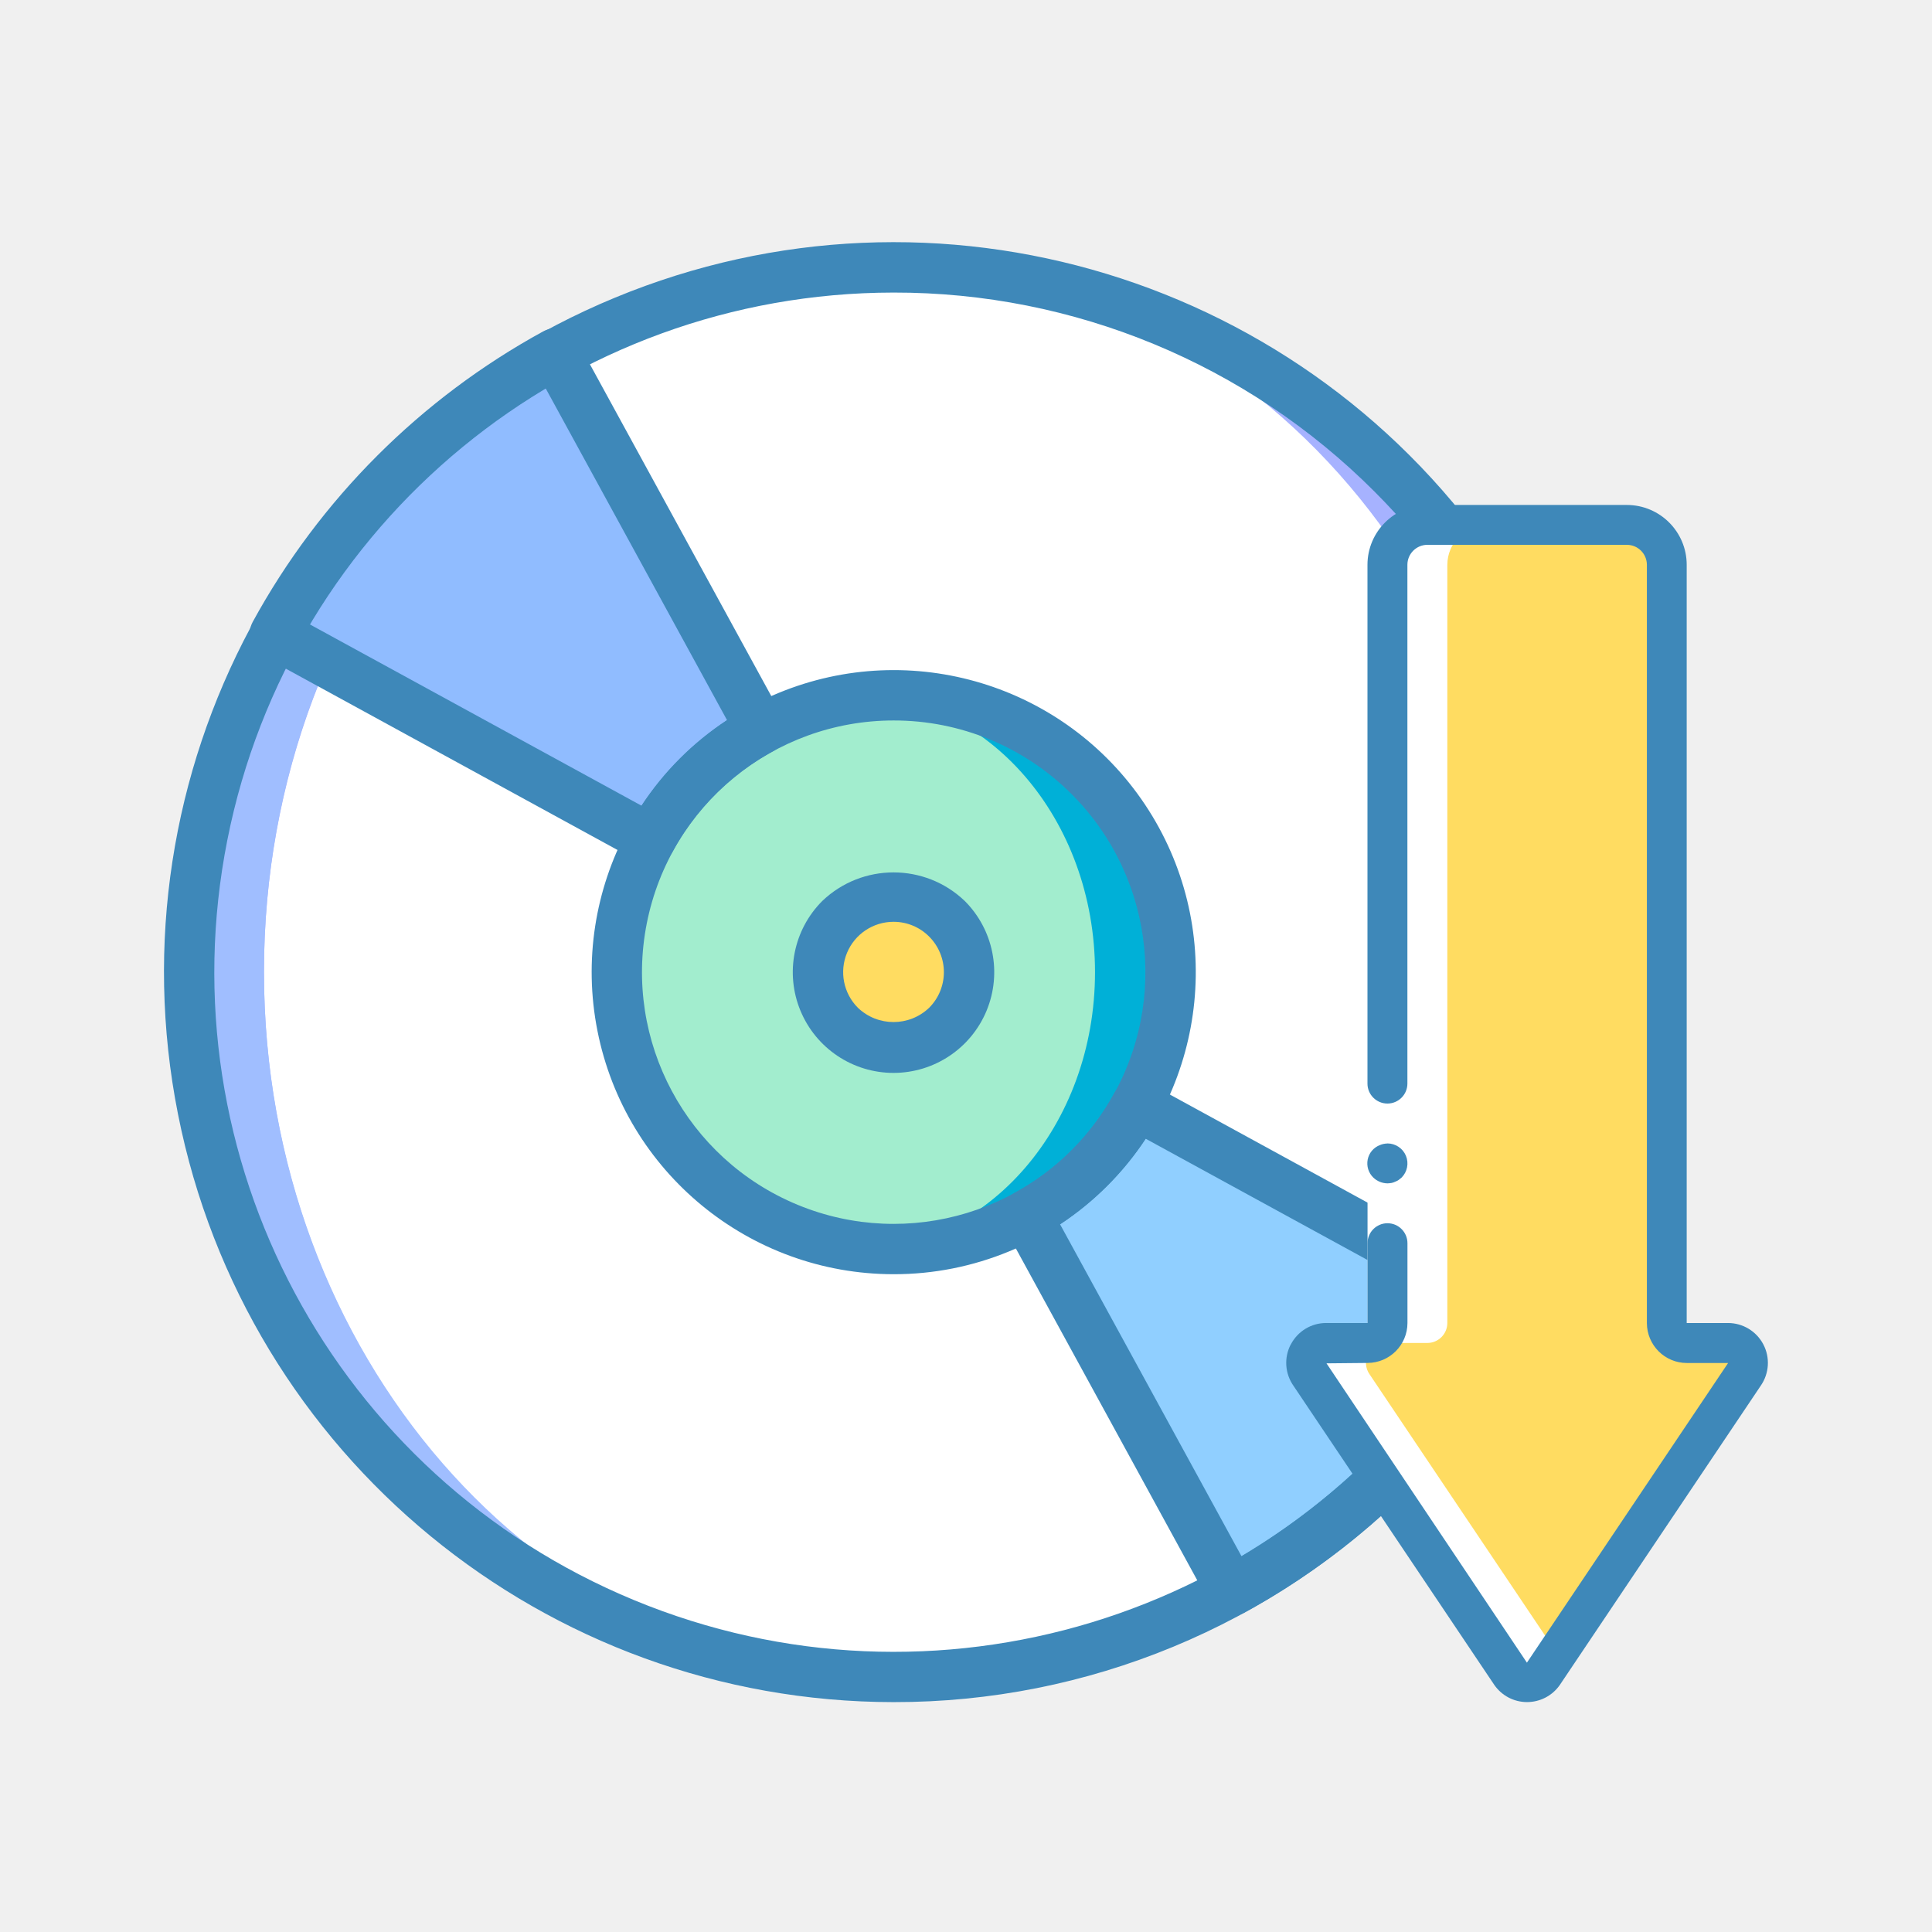
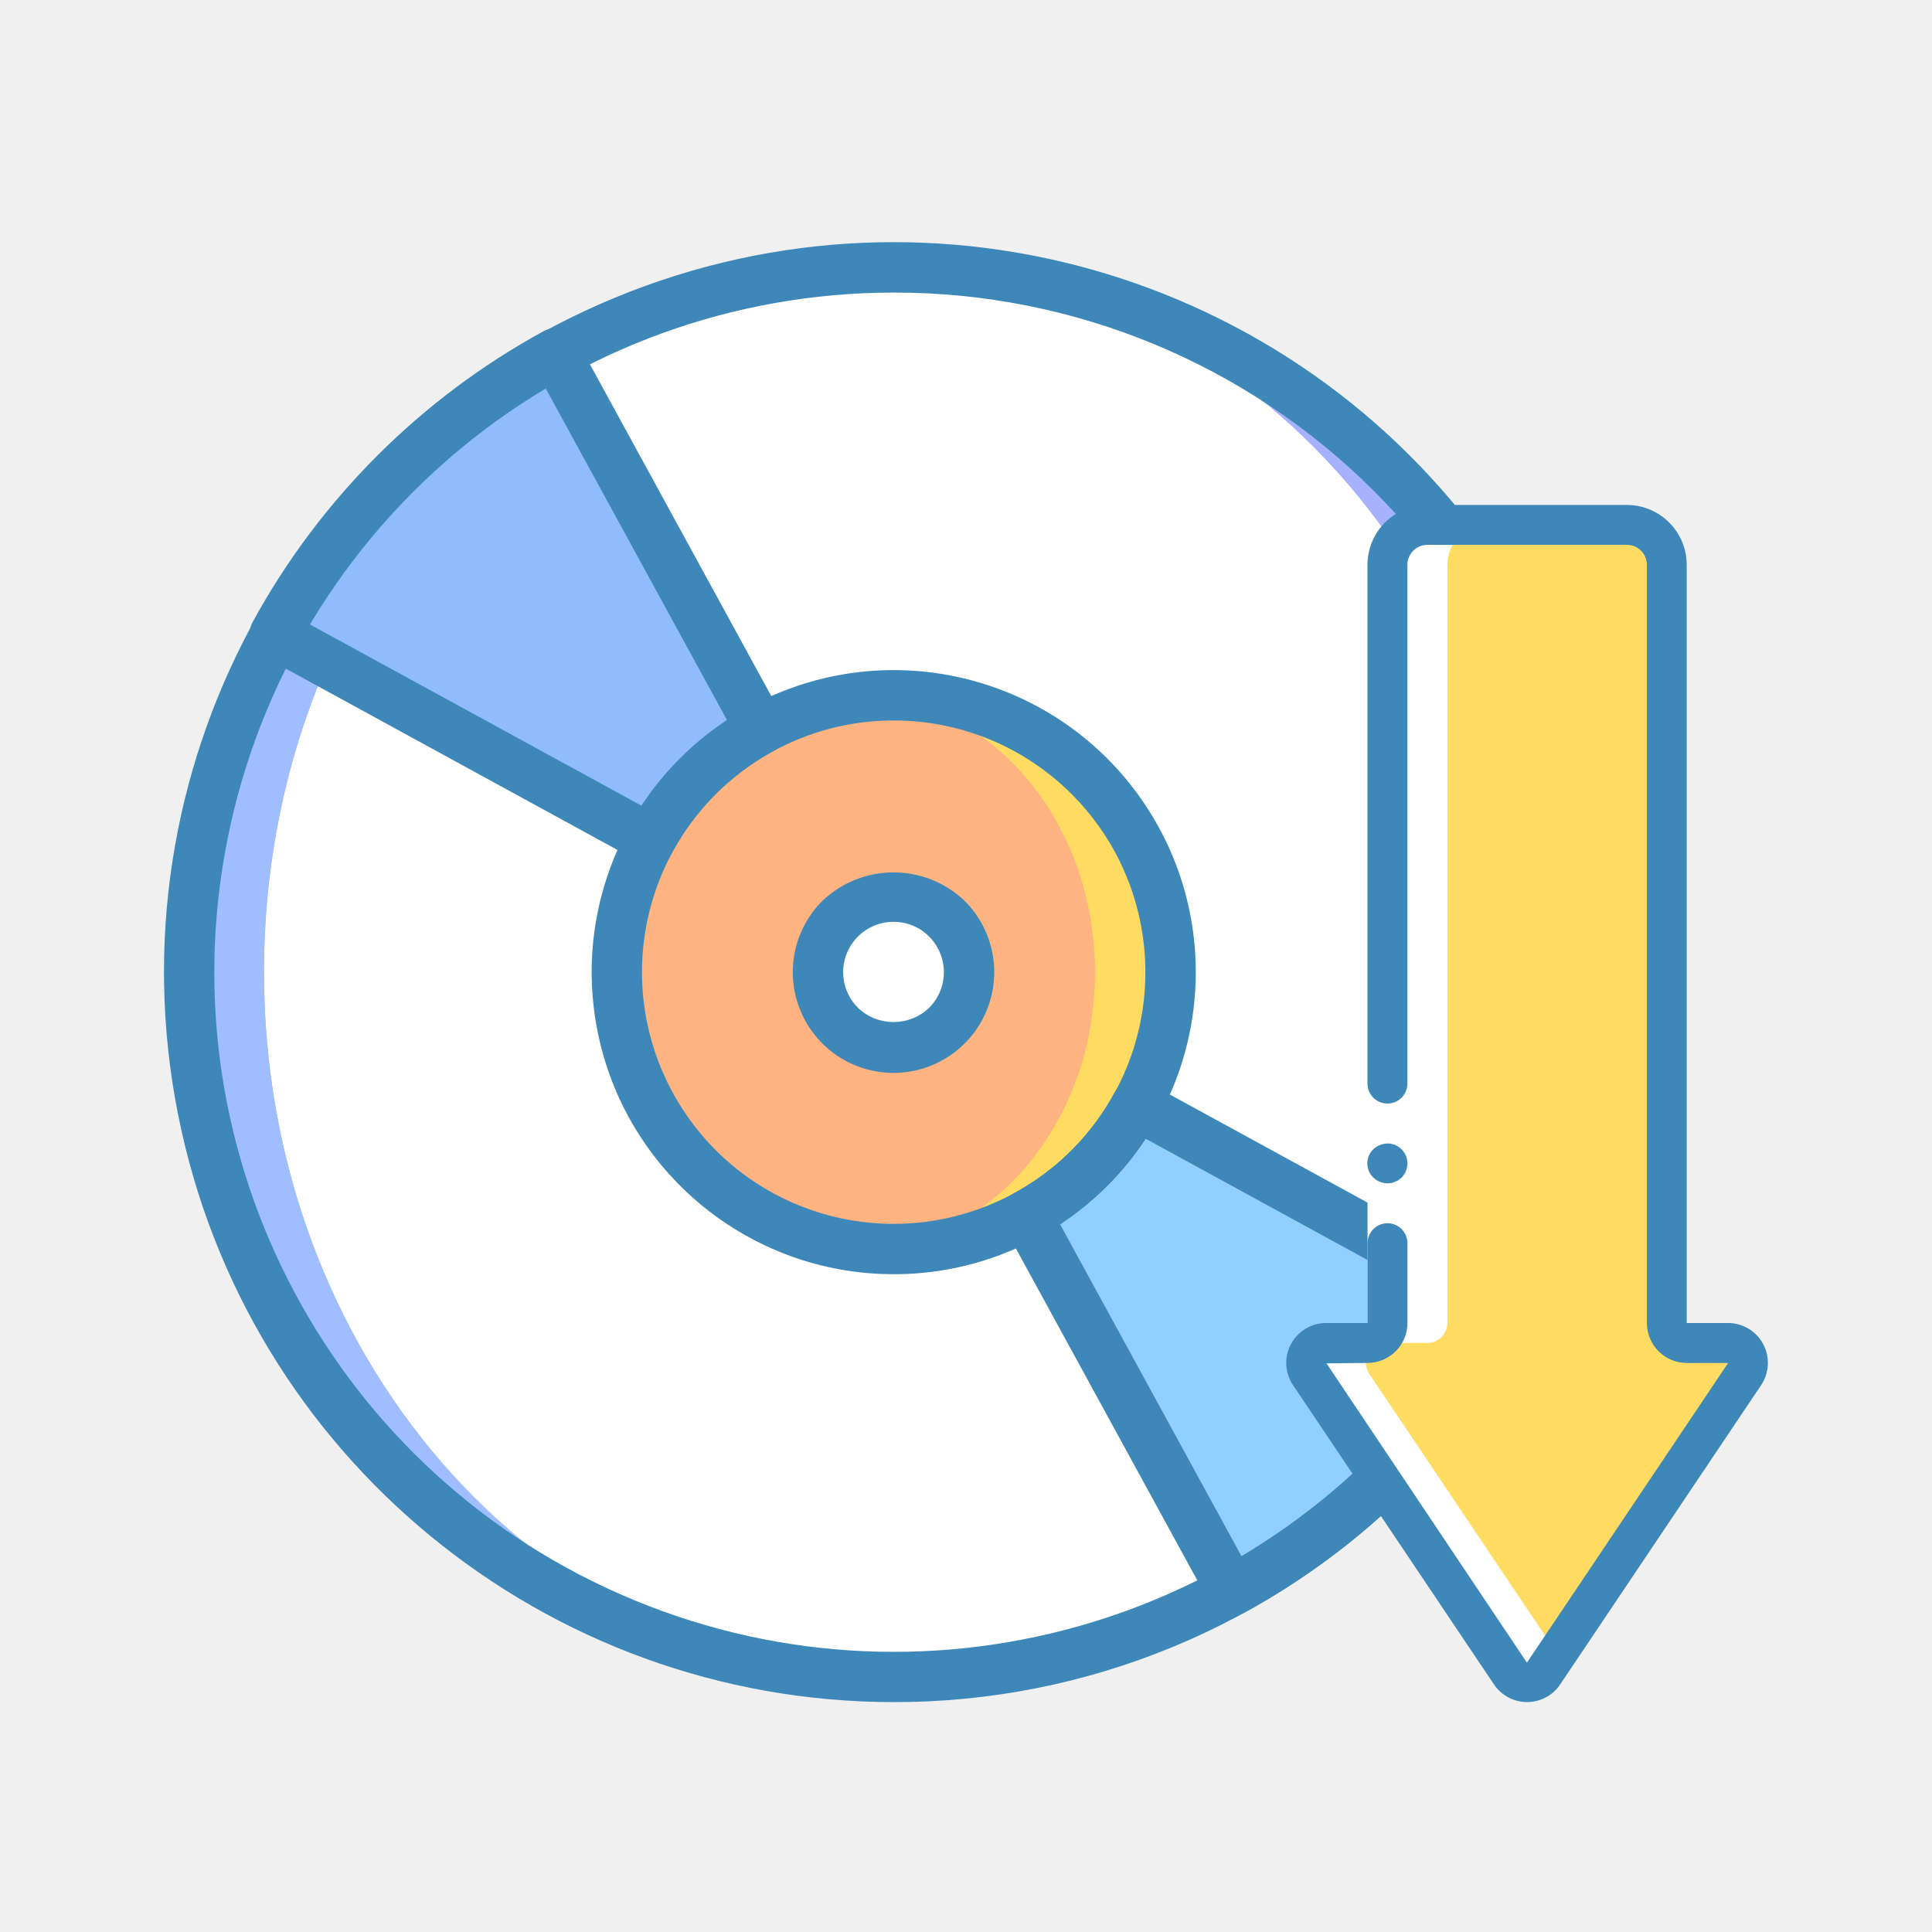
<svg xmlns="http://www.w3.org/2000/svg" width="128" height="128" viewBox="0 0 33.867 33.867" version="1.1" id="svg8">
  <defs id="defs2" />
  <g id="layer1" transform="translate(0,-263.1333)">
    <g id="g4631" transform="matrix(0.2645833,0,0,0.2645833,123.9807,233.3765)" />
    <g id="g4633" transform="matrix(0.2645833,0,0,0.2645833,123.9807,233.3765)" />
    <g id="g4635" transform="matrix(0.2645833,0,0,0.2645833,123.9807,233.3765)" />
    <g id="g4637" transform="matrix(0.2645833,0,0,0.2645833,123.9807,233.3765)" />
    <g id="g4639" transform="matrix(0.2645833,0,0,0.2645833,123.9807,233.3765)" />
    <g id="g4641" transform="matrix(0.2645833,0,0,0.2645833,123.9807,233.3765)" />
    <g id="g4643" transform="matrix(0.2645833,0,0,0.2645833,123.9807,233.3765)" />
    <g id="g4645" transform="matrix(0.2645833,0,0,0.2645833,123.9807,233.3765)" />
    <g id="g4647" transform="matrix(0.2645833,0,0,0.2645833,123.9807,233.3765)" />
    <g id="g4649" transform="matrix(0.2645833,0,0,0.2645833,123.9807,233.3765)" />
    <g id="g4651" transform="matrix(0.2645833,0,0,0.2645833,123.9807,233.3765)" />
    <g id="g4653" transform="matrix(0.2645833,0,0,0.2645833,123.9807,233.3765)" />
    <g id="g4655" transform="matrix(0.2645833,0,0,0.2645833,123.9807,233.3765)" />
    <g id="g4657" transform="matrix(0.2645833,0,0,0.2645833,123.9807,233.3765)" />
    <g id="g4659" transform="matrix(0.2645833,0,0,0.2645833,123.9807,233.3765)" />
    <g id="g5940" transform="matrix(0.2645833,0,0,0.2645833,52.3312,255.6772)" />
    <g id="g5942" transform="matrix(0.2645833,0,0,0.2645833,52.3312,255.6772)" />
    <g id="g5944" transform="matrix(0.2645833,0,0,0.2645833,52.3312,255.6772)" />
    <g id="g5946" transform="matrix(0.2645833,0,0,0.2645833,52.3312,255.6772)" />
    <g id="g5948" transform="matrix(0.2645833,0,0,0.2645833,52.3312,255.6772)" />
    <g id="g5950" transform="matrix(0.2645833,0,0,0.2645833,52.3312,255.6772)" />
    <g id="g5952" transform="matrix(0.2645833,0,0,0.2645833,52.3312,255.6772)" />
    <g id="g5954" transform="matrix(0.2645833,0,0,0.2645833,52.3312,255.6772)" />
    <g id="g5956" transform="matrix(0.2645833,0,0,0.2645833,52.3312,255.6772)" />
    <g id="g5958" transform="matrix(0.2645833,0,0,0.2645833,52.3312,255.6772)" />
    <g id="g5960" transform="matrix(0.2645833,0,0,0.2645833,52.3312,255.6772)" />
    <g id="g5962" transform="matrix(0.2645833,0,0,0.2645833,52.3312,255.6772)" />
    <g id="g5964" transform="matrix(0.2645833,0,0,0.2645833,52.3312,255.6772)" />
    <g id="g5966" transform="matrix(0.2645833,0,0,0.2645833,52.3312,255.6772)" />
    <g id="g5968" transform="matrix(0.2645833,0,0,0.2645833,52.3312,255.6772)" />
    <g id="g6342" transform="matrix(0.05223282,0,0,0.05223282,4.536288,266.078)" />
    <g id="g6344" transform="matrix(0.05223282,0,0,0.05223282,4.536288,266.078)" />
    <g id="g6346" transform="matrix(0.05223282,0,0,0.05223282,4.536288,266.078)" />
    <g id="g6348" transform="matrix(0.05223282,0,0,0.05223282,4.536288,266.078)" />
    <g id="g6350" transform="matrix(0.05223282,0,0,0.05223282,4.536288,266.078)" />
    <g id="g6352" transform="matrix(0.05223282,0,0,0.05223282,4.536288,266.078)" />
    <g id="g6354" transform="matrix(0.05223282,0,0,0.05223282,4.536288,266.078)" />
    <g id="g6356" transform="matrix(0.05223282,0,0,0.05223282,4.536288,266.078)" />
    <g id="g6358" transform="matrix(0.05223282,0,0,0.05223282,4.536288,266.078)" />
    <g id="g6360" transform="matrix(0.05223282,0,0,0.05223282,4.536288,266.078)" />
    <g id="g6362" transform="matrix(0.05223282,0,0,0.05223282,4.536288,266.078)" />
    <g id="g6364" transform="matrix(0.05223282,0,0,0.05223282,4.536288,266.078)" />
    <g id="g6366" transform="matrix(0.05223282,0,0,0.05223282,4.536288,266.078)" />
    <g id="g6368" transform="matrix(0.05223282,0,0,0.05223282,4.536288,266.078)" />
    <g id="g6370" transform="matrix(0.05223282,0,0,0.05223282,4.536288,266.078)" />
    <g id="g7291" transform="matrix(0.04735073,0,0,0.04735073,4.711943,267.7517)" />
    <g id="g7293" transform="matrix(0.04735073,0,0,0.04735073,4.711943,267.7517)" />
    <g id="g7295" transform="matrix(0.04735073,0,0,0.04735073,4.711943,267.7517)" />
    <g id="g7297" transform="matrix(0.04735073,0,0,0.04735073,4.711943,267.7517)" />
    <g id="g7299" transform="matrix(0.04735073,0,0,0.04735073,4.711943,267.7517)" />
    <g id="g7301" transform="matrix(0.04735073,0,0,0.04735073,4.711943,267.7517)" />
    <g id="g7303" transform="matrix(0.04735073,0,0,0.04735073,4.711943,267.7517)" />
    <g id="g7305" transform="matrix(0.04735073,0,0,0.04735073,4.711943,267.7517)" />
    <g id="g7307" transform="matrix(0.04735073,0,0,0.04735073,4.711943,267.7517)" />
    <g id="g7309" transform="matrix(0.04735073,0,0,0.04735073,4.711943,267.7517)" />
    <g id="g7311" transform="matrix(0.04735073,0,0,0.04735073,4.711943,267.7517)" />
    <g id="g7313" transform="matrix(0.04735073,0,0,0.04735073,4.711943,267.7517)" />
    <g id="g7315" transform="matrix(0.04735073,0,0,0.04735073,4.711943,267.7517)" />
    <g id="g7317" transform="matrix(0.04735073,0,0,0.04735073,4.711943,267.7517)" />
    <g id="g7319" transform="matrix(0.04735073,0,0,0.04735073,4.711943,267.7517)" />
    <g id="g4631-3" transform="matrix(0.2645833,0,0,0.2645833,163.6301,236.6823)" />
    <g id="g4633-4" transform="matrix(0.2645833,0,0,0.2645833,163.6301,236.6823)" />
    <g id="g4635-2" transform="matrix(0.2645833,0,0,0.2645833,163.6301,236.6823)" />
    <g id="g4637-2" transform="matrix(0.2645833,0,0,0.2645833,163.6301,236.6823)" />
    <g id="g4639-4" transform="matrix(0.2645833,0,0,0.2645833,163.6301,236.6823)" />
    <g id="g4641-5" transform="matrix(0.2645833,0,0,0.2645833,163.6301,236.6823)" />
    <g id="g4643-1" transform="matrix(0.2645833,0,0,0.2645833,163.6301,236.6823)" />
    <g id="g4645-7" transform="matrix(0.2645833,0,0,0.2645833,163.6301,236.6823)" />
    <g id="g4647-5" transform="matrix(0.2645833,0,0,0.2645833,163.6301,236.6823)" />
    <g id="g4649-7" transform="matrix(0.2645833,0,0,0.2645833,163.6301,236.6823)" />
    <g id="g4651-1" transform="matrix(0.2645833,0,0,0.2645833,163.6301,236.6823)" />
    <g id="g4653-6" transform="matrix(0.2645833,0,0,0.2645833,163.6301,236.6823)" />
    <g id="g4655-9" transform="matrix(0.2645833,0,0,0.2645833,163.6301,236.6823)" />
    <g id="g4657-8" transform="matrix(0.2645833,0,0,0.2645833,163.6301,236.6823)" />
    <g id="g4659-1" transform="matrix(0.2645833,0,0,0.2645833,163.6301,236.6823)" />
    <g id="g5940-3" transform="matrix(0.2645833,0,0,0.2645833,91.98059,258.9829)" />
    <g id="g5942-3" transform="matrix(0.2645833,0,0,0.2645833,91.98059,258.9829)" />
    <g id="g5944-3" transform="matrix(0.2645833,0,0,0.2645833,91.98059,258.9829)" />
    <g id="g5946-7" transform="matrix(0.2645833,0,0,0.2645833,91.98059,258.9829)" />
    <g id="g5948-9" transform="matrix(0.2645833,0,0,0.2645833,91.98059,258.9829)" />
    <g id="g5950-8" transform="matrix(0.2645833,0,0,0.2645833,91.98059,258.9829)" />
    <g id="g5952-6" transform="matrix(0.2645833,0,0,0.2645833,91.98059,258.9829)" />
    <g id="g5954-7" transform="matrix(0.2645833,0,0,0.2645833,91.98059,258.9829)" />
    <g id="g5956-0" transform="matrix(0.2645833,0,0,0.2645833,91.98059,258.9829)" />
    <g id="g5958-4" transform="matrix(0.2645833,0,0,0.2645833,91.98059,258.9829)" />
    <g id="g5960-8" transform="matrix(0.2645833,0,0,0.2645833,91.98059,258.9829)" />
    <g id="g5962-4" transform="matrix(0.2645833,0,0,0.2645833,91.98059,258.9829)" />
    <g id="g5964-8" transform="matrix(0.2645833,0,0,0.2645833,91.98059,258.9829)" />
    <g id="g5966-1" transform="matrix(0.2645833,0,0,0.2645833,91.98059,258.9829)" />
    <g id="g5968-6" transform="matrix(0.2645833,0,0,0.2645833,91.98059,258.9829)" />
    <g id="g9107" transform="matrix(0.05143118,0,0,0.05143118,3.870571,266.0072)" />
    <g id="g9109" transform="matrix(0.05143118,0,0,0.05143118,3.870571,266.0072)" />
    <g id="g9111" transform="matrix(0.05143118,0,0,0.05143118,3.870571,266.0072)" />
    <g id="g9113" transform="matrix(0.05143118,0,0,0.05143118,3.870571,266.0072)" />
    <g id="g9115" transform="matrix(0.05143118,0,0,0.05143118,3.870571,266.0072)" />
    <g id="g9117" transform="matrix(0.05143118,0,0,0.05143118,3.870571,266.0072)" />
    <g id="g9119" transform="matrix(0.05143118,0,0,0.05143118,3.870571,266.0072)" />
    <g id="g9121" transform="matrix(0.05143118,0,0,0.05143118,3.870571,266.0072)" />
    <g id="g9123" transform="matrix(0.05143118,0,0,0.05143118,3.870571,266.0072)" />
    <g id="g9125" transform="matrix(0.05143118,0,0,0.05143118,3.870571,266.0072)" />
    <g id="g9127" transform="matrix(0.05143118,0,0,0.05143118,3.870571,266.0072)" />
    <g id="g9129" transform="matrix(0.05143118,0,0,0.05143118,3.870571,266.0072)" />
    <g id="g9131" transform="matrix(0.05143118,0,0,0.05143118,3.870571,266.0072)" />
    <g id="g9133" transform="matrix(0.05143118,0,0,0.05143118,3.870571,266.0072)" />
    <g id="g9135" transform="matrix(0.05143118,0,0,0.05143118,3.870571,266.0072)" />
    <g id="g11022" transform="matrix(0.04654322,0,0,0.04654322,4.778384,268.1291)" />
    <g id="g11024" transform="matrix(0.04654322,0,0,0.04654322,4.778384,268.1291)" />
    <g id="g11026" transform="matrix(0.04654322,0,0,0.04654322,4.778384,268.1291)" />
    <g id="g11028" transform="matrix(0.04654322,0,0,0.04654322,4.778384,268.1291)" />
    <g id="g11030" transform="matrix(0.04654322,0,0,0.04654322,4.778384,268.1291)" />
    <g id="g11032" transform="matrix(0.04654322,0,0,0.04654322,4.778384,268.1291)" />
    <g id="g11034" transform="matrix(0.04654322,0,0,0.04654322,4.778384,268.1291)" />
    <g id="g11036" transform="matrix(0.04654322,0,0,0.04654322,4.778384,268.1291)" />
    <g id="g11038" transform="matrix(0.04654322,0,0,0.04654322,4.778384,268.1291)" />
    <g id="g11040" transform="matrix(0.04654322,0,0,0.04654322,4.778384,268.1291)" />
    <g id="g11042" transform="matrix(0.04654322,0,0,0.04654322,4.778384,268.1291)" />
    <g id="g11044" transform="matrix(0.04654322,0,0,0.04654322,4.778384,268.1291)" />
    <g id="g11046" transform="matrix(0.04654322,0,0,0.04654322,4.778384,268.1291)" />
    <g id="g11048" transform="matrix(0.04654322,0,0,0.04654322,4.778384,268.1291)" />
    <g id="g11050" transform="matrix(0.04654322,0,0,0.04654322,4.778384,268.1291)" />
    <g id="g11278" transform="matrix(0.2645833,0,0,0.2645833,-194.0538,194.4258)" />
    <g id="g11280" transform="matrix(0.2645833,0,0,0.2645833,-194.0538,194.4258)" />
    <g id="g11282" transform="matrix(0.2645833,0,0,0.2645833,-194.0538,194.4258)" />
    <g id="g11284" transform="matrix(0.2645833,0,0,0.2645833,-194.0538,194.4258)" />
    <g id="g11286" transform="matrix(0.2645833,0,0,0.2645833,-194.0538,194.4258)" />
    <g id="g11288" transform="matrix(0.2645833,0,0,0.2645833,-194.0538,194.4258)" />
    <g id="g11290" transform="matrix(0.2645833,0,0,0.2645833,-194.0538,194.4258)" />
    <g id="g11292" transform="matrix(0.2645833,0,0,0.2645833,-194.0538,194.4258)" />
    <g id="g11294" transform="matrix(0.2645833,0,0,0.2645833,-194.0538,194.4258)" />
    <g id="g11296" transform="matrix(0.2645833,0,0,0.2645833,-194.0538,194.4258)" />
    <g id="g11298" transform="matrix(0.2645833,0,0,0.2645833,-194.0538,194.4258)" />
    <g id="g11300" transform="matrix(0.2645833,0,0,0.2645833,-194.0538,194.4258)" />
    <g id="g11302" transform="matrix(0.2645833,0,0,0.2645833,-194.0538,194.4258)" />
    <g id="g11304" transform="matrix(0.2645833,0,0,0.2645833,-194.0538,194.4258)" />
    <g id="g11306" transform="matrix(0.2645833,0,0,0.2645833,-194.0538,194.4258)" />
    <g id="g529" transform="matrix(0.05116223,0,0,0.05116223,4.008144,266.427)" />
    <g id="g531" transform="matrix(0.05116223,0,0,0.05116223,4.008144,266.427)" />
    <g id="g533" transform="matrix(0.05116223,0,0,0.05116223,4.008144,266.427)" />
    <g id="g535" transform="matrix(0.05116223,0,0,0.05116223,4.008144,266.427)" />
    <g id="g537" transform="matrix(0.05116223,0,0,0.05116223,4.008144,266.427)" />
    <g id="g539" transform="matrix(0.05116223,0,0,0.05116223,4.008144,266.427)" />
    <g id="g541" transform="matrix(0.05116223,0,0,0.05116223,4.008144,266.427)" />
    <g id="g543" transform="matrix(0.05116223,0,0,0.05116223,4.008144,266.427)" />
    <g id="g545" transform="matrix(0.05116223,0,0,0.05116223,4.008144,266.427)" />
    <g id="g547" transform="matrix(0.05116223,0,0,0.05116223,4.008144,266.427)" />
    <g id="g549" transform="matrix(0.05116223,0,0,0.05116223,4.008144,266.427)" />
    <g id="g551" transform="matrix(0.05116223,0,0,0.05116223,4.008144,266.427)" />
    <g id="g553" transform="matrix(0.05116223,0,0,0.05116223,4.008144,266.427)" />
    <g id="g555" transform="matrix(0.05116223,0,0,0.05116223,4.008144,266.427)" />
    <g id="g557" transform="matrix(0.05116223,0,0,0.05116223,4.008144,266.427)" />
    <g id="g2091" transform="matrix(0.05329301,0,0,0.05329301,-31.61638,265.7685)" />
    <g id="g2093" transform="matrix(0.05329301,0,0,0.05329301,-31.61638,265.7685)" />
    <g id="g2095" transform="matrix(0.05329301,0,0,0.05329301,-31.61638,265.7685)" />
    <g id="g2097" transform="matrix(0.05329301,0,0,0.05329301,-31.61638,265.7685)" />
    <g id="g2099" transform="matrix(0.05329301,0,0,0.05329301,-31.61638,265.7685)" />
    <g id="g2101" transform="matrix(0.05329301,0,0,0.05329301,-31.61638,265.7685)" />
    <g id="g2103" transform="matrix(0.05329301,0,0,0.05329301,-31.61638,265.7685)" />
    <g id="g2105" transform="matrix(0.05329301,0,0,0.05329301,-31.61638,265.7685)" />
    <g id="g2107" transform="matrix(0.05329301,0,0,0.05329301,-31.61638,265.7685)" />
    <g id="g2109" transform="matrix(0.05329301,0,0,0.05329301,-31.61638,265.7685)" />
    <g id="g2111" transform="matrix(0.05329301,0,0,0.05329301,-31.61638,265.7685)" />
    <g id="g2113" transform="matrix(0.05329301,0,0,0.05329301,-31.61638,265.7685)" />
    <g id="g2115" transform="matrix(0.05329301,0,0,0.05329301,-31.61638,265.7685)" />
    <g id="g2117" transform="matrix(0.05329301,0,0,0.05329301,-31.61638,265.7685)" />
    <g id="g2119" transform="matrix(0.05329301,0,0,0.05329301,-31.61638,265.7685)" />
    <g id="g2500" transform="matrix(0.05277439,0,0,0.05277439,-26.44546,264.8807)" />
    <g id="g2502" transform="matrix(0.05277439,0,0,0.05277439,-26.44546,264.8807)" />
    <g id="g2504" transform="matrix(0.05277439,0,0,0.05277439,-26.44546,264.8807)" />
    <g id="g2506" transform="matrix(0.05277439,0,0,0.05277439,-26.44546,264.8807)" />
    <g id="g2508" transform="matrix(0.05277439,0,0,0.05277439,-26.44546,264.8807)" />
    <g id="g2510" transform="matrix(0.05277439,0,0,0.05277439,-26.44546,264.8807)" />
    <g id="g2512" transform="matrix(0.05277439,0,0,0.05277439,-26.44546,264.8807)" />
    <g id="g2514" transform="matrix(0.05277439,0,0,0.05277439,-26.44546,264.8807)" />
    <g id="g2516" transform="matrix(0.05277439,0,0,0.05277439,-26.44546,264.8807)" />
    <g id="g2518" transform="matrix(0.05277439,0,0,0.05277439,-26.44546,264.8807)" />
    <g id="g2520" transform="matrix(0.05277439,0,0,0.05277439,-26.44546,264.8807)" />
    <g id="g2522" transform="matrix(0.05277439,0,0,0.05277439,-26.44546,264.8807)" />
    <g id="g2524" transform="matrix(0.05277439,0,0,0.05277439,-26.44546,264.8807)" />
    <g id="g2526" transform="matrix(0.05277439,0,0,0.05277439,-26.44546,264.8807)" />
    <g id="g2528" transform="matrix(0.05277439,0,0,0.05277439,-26.44546,264.8807)" />
    <g id="g2927" transform="matrix(0.04653862,0,0,0.04653862,5.033351,267.5985)" />
    <g id="g2929" transform="matrix(0.04653862,0,0,0.04653862,5.033351,267.5985)" />
    <g id="g2931" transform="matrix(0.04653862,0,0,0.04653862,5.033351,267.5985)" />
    <g id="g2933" transform="matrix(0.04653862,0,0,0.04653862,5.033351,267.5985)" />
    <g id="g2935" transform="matrix(0.04653862,0,0,0.04653862,5.033351,267.5985)" />
    <g id="g2937" transform="matrix(0.04653862,0,0,0.04653862,5.033351,267.5985)" />
    <g id="g2939" transform="matrix(0.04653862,0,0,0.04653862,5.033351,267.5985)" />
    <g id="g2941" transform="matrix(0.04653862,0,0,0.04653862,5.033351,267.5985)" />
    <g id="g2943" transform="matrix(0.04653862,0,0,0.04653862,5.033351,267.5985)" />
    <g id="g2945" transform="matrix(0.04653862,0,0,0.04653862,5.033351,267.5985)" />
    <g id="g2947" transform="matrix(0.04653862,0,0,0.04653862,5.033351,267.5985)" />
    <g id="g2949" transform="matrix(0.04653862,0,0,0.04653862,5.033351,267.5985)" />
    <g id="g2951" transform="matrix(0.04653862,0,0,0.04653862,5.033351,267.5985)" />
    <g id="g2953" transform="matrix(0.04653862,0,0,0.04653862,5.033351,267.5985)" />
    <g id="g2955" transform="matrix(0.04653862,0,0,0.04653862,5.033351,267.5985)" />
-     <g id="g1047">
-       <rect ry="0" y="263.133" x="8.9009603e-07" height="33.867" width="33.867" id="rect1218" style="opacity:0;fill:#ff5555;fill-opacity:1;stroke:none;stroke-width:0.295;stroke-linecap:round;stroke-miterlimit:4;stroke-dasharray:none;stroke-dashoffset:0;stroke-opacity:1" />
-       <circle style="fill:#a6b2ff;fill-opacity:1;stroke-width:0.05" cx="15.663" cy="280.175" r="12.36" id="circle3487" />
-       <ellipse style="fill:#ffffff;fill-opacity:1;stroke-width:0.05" cx="15.663" cy="280.175" rx="11.036" ry="12.36" id="ellipse3552" />
-       <path style="fill:#90cfff;fill-opacity:1;stroke-width:0.05" d="m 19.097,283.609 c -0.327,0.326 -0.699,0.604 -1.105,0.825 l 3.601,6.586 c 2.076,-1.134 3.782,-2.841 4.917,-4.917 l -6.586,-3.601 c -0.221,0.406 -0.499,0.778 -0.825,1.105 z" id="path3554" />
-       <circle style="fill:#00b0d7;fill-opacity:1;stroke-width:0.05" cx="15.663" cy="280.175" r="4.856" id="circle3556" />
-       <ellipse style="fill:#a2edce;fill-opacity:1;stroke-width:0.05" cx="15.001" cy="280.175" rx="4.194" ry="4.856" id="ellipse3558" />
-       <path style="fill:#a0beff;stroke-width:0.05;fill-opacity:1" d="M 15.338,292.512 C 9.394,292.319 4.627,286.865 4.627,280.161 c 0,-6.608 4.63,-12.004 10.454,-12.343 l -5.51e-4,-0.004 c -6.643,0.311 -11.849,5.823 -11.78,12.473 0.069,6.65 5.389,12.053 12.037,12.226 z" id="path3560" />
-       <circle style="fill:#ffdc61;fill-opacity:1;stroke-width:0.05" cx="15.663" cy="280.175" r="1.324" id="circle3562" />
-       <path style="fill:#90bcff;fill-opacity:1;stroke-width:0.05" d="m 12.229,276.741 c 0.327,-0.326 0.699,-0.604 1.105,-0.825 l -3.601,-6.586 c -2.076,1.134 -3.782,2.841 -4.917,4.917 l 6.586,3.601 c 0.221,-0.406 0.499,-0.778 0.825,-1.105 z" id="path3564" />
-       <g transform="matrix(0.0500064,0,0,0.0500064,2.87448,267.378)" id="g3576">
-         <path style="fill:#3e88b9;fill-opacity:1" d="M 255.738,511.787 C 133.669,511.707 28.654,425.413 4.912,305.676 -18.83,185.939 45.312,66.103 158.115,19.452 c 112.803,-46.651 242.851,-7.126 310.618,94.405 67.767,101.531 54.378,236.792 -31.977,323.068 -47.98,48.038 -113.123,74.979 -181.018,74.862 z m 0,-494.112 C 142.088,17.749 44.316,98.093 22.212,209.573 0.108,321.053 59.828,432.624 164.852,476.057 269.876,519.49 390.955,482.69 454.047,388.16 517.139,293.63 504.673,167.698 424.273,87.372 379.603,42.646 318.951,17.563 255.738,17.675 Z" id="path3566" />
-         <path style="fill:#3e88b9;fill-opacity:1" d="m 255.738,361.787 c -50.51,-0.035 -93.962,-35.745 -103.784,-85.291 -9.822,-49.546 16.722,-99.131 63.399,-118.432 46.677,-19.301 100.488,-2.944 128.527,39.069 28.039,42.013 22.497,97.982 -13.237,133.68 -19.853,19.879 -46.81,31.026 -74.905,30.974 z m 0,-194.113 c -42.092,0.031 -78.301,29.79 -86.484,71.078 -8.184,41.289 13.937,82.609 52.835,98.692 38.898,16.083 83.74,2.451 107.105,-32.56 23.365,-35.011 18.745,-81.652 -11.033,-111.4 -16.547,-16.563 -39.011,-25.851 -62.423,-25.81 z" id="path3568" />
-         <path style="fill:#3e88b9;fill-opacity:1" d="m 255.738,291.218 c -14.282,0.002 -27.158,-8.601 -32.623,-21.796 -5.465,-13.195 -2.443,-28.383 7.658,-38.48 13.969,-13.345 35.962,-13.345 49.931,0 v 0 c 10.096,10.099 13.116,25.284 7.652,38.477 -5.465,13.193 -18.338,21.796 -32.618,21.799 z m 0,-52.966 c -7.141,-0.001 -13.579,4.301 -16.312,10.898 -2.733,6.597 -1.221,14.191 3.829,19.24 6.984,6.672 17.981,6.672 24.965,0 3.312,-3.31 5.172,-7.8 5.172,-12.483 0,-4.683 -1.861,-9.173 -5.172,-12.483 v 0 c -3.302,-3.322 -7.797,-5.185 -12.482,-5.172 z" id="path3570" />
-         <path style="fill:#3e88b9;fill-opacity:1" d="m 374.299,481.614 c -0.84,-0.002 -1.676,-0.121 -2.483,-0.353 -2.248,-0.661 -4.142,-2.186 -5.267,-4.241 l -72,-131.715 c -2.337,-4.275 -0.767,-9.636 3.509,-11.974 14.856,-8.052 27.052,-20.247 35.103,-35.103 2.341,-4.272 7.698,-5.842 11.974,-3.509 l 131.716,72 c 2.057,1.123 3.583,3.018 4.242,5.268 0.658,2.25 0.394,4.669 -0.733,6.723 -23.499,42.982 -58.837,78.319 -101.819,101.819 -1.3,0.714 -2.76,1.087 -4.242,1.085 z m -60.19,-137.345 63.62,116.388 c 34.042,-20.272 62.487,-48.717 82.759,-82.759 L 344.1,314.278 c -7.84,11.944 -18.048,22.152 -29.991,29.991 z" id="path3572" />
-         <path style="fill:#3e88b9;fill-opacity:1" d="m 170.566,218.174 c -1.476,0.001 -2.929,-0.37 -4.224,-1.078 l -131.716,-72 c -2.057,-1.123 -3.583,-3.018 -4.242,-5.268 -0.658,-2.25 -0.394,-4.669 0.733,-6.723 23.499,-42.982 58.837,-78.32 101.819,-101.819 2.055,-1.127 4.474,-1.391 6.723,-0.733 2.25,0.658 4.145,2.184 5.268,4.242 l 72,131.716 c 2.337,4.275 0.767,9.636 -3.509,11.974 -14.856,8.052 -27.052,20.247 -35.103,35.103 -1.549,2.832 -4.521,4.591 -7.749,4.586 z m -119.578,-84.258 116.388,63.62 c 7.84,-11.944 18.048,-22.151 29.991,-29.991 L 133.747,51.157 C 99.706,71.428 71.26,99.874 50.988,133.916 Z" id="path3574" />
-       </g>
-       <path id="path3905" d="m 30.293,286.675 h -0.738 c -0.065,-0.003 -0.128,-0.023 -0.182,-0.059 -0.095,-0.066 -0.153,-0.174 -0.154,-0.29 v -13.291 c -0.001,-0.386 -0.314,-0.698 -0.7,-0.7 h -3.498 c -0.386,0.001 -0.698,0.314 -0.7,0.7 v 13.291 c -5.74e-4,0.193 -0.157,0.349 -0.35,0.35 h -0.724 c -0.131,-10e-4 -0.252,0.072 -0.313,0.188 -0.061,0.117 -0.051,0.257 0.026,0.364 l 3.298,4.911 0.224,0.336 c 0.066,0.092 0.173,0.147 0.287,0.147 0.114,0 0.22,-0.055 0.287,-0.147 l 3.522,-5.247 c 0.075,-0.107 0.084,-0.247 0.024,-0.363 -0.06,-0.116 -0.18,-0.189 -0.311,-0.19 z" style="fill:#ffdc61;fill-opacity:1;stroke-width:0.041" />
-       <path style="fill:#ffffff;stroke-width:0.041" d="m 23.248,286.675 h 0.724 c 0.193,-5.8e-4 0.349,-0.157 0.35,-0.35 v -13.291 c 0.001,-0.386 0.314,-0.698 0.7,-0.7 h 1.049 c -0.386,0.001 -0.698,0.314 -0.7,0.7 v 13.291 c -5.73e-4,0.193 -0.157,0.349 -0.35,0.35 h -0.724 c -0.131,-10e-4 -0.252,0.072 -0.313,0.188 -0.061,0.117 -0.051,0.257 0.026,0.364 l 3.285,4.891 -0.239,0.355 c -0.066,0.092 -0.173,0.147 -0.287,0.147 -0.114,0 -0.22,-0.055 -0.287,-0.147 l -0.224,-0.336 -3.298,-4.911 c -0.077,-0.107 -0.087,-0.248 -0.026,-0.364 0.061,-0.117 0.181,-0.189 0.313,-0.188 z" id="path3915" />
-       <polygon transform="matrix(0.04098902,0,0,-0.04098902,20.29938,292.9706)" id="polygon3921" points="106.671,486.4 89.605,486.4 89.605,273.067 89.605,162.134 106.671,162.134 106.671,273.067 " style="fill:#ffffff" />
-       <path style="fill:#3e88b9;fill-opacity:1;stroke-width:0.041" d="m 24.322,283.177 c 0.141,5.7e-4 0.269,0.086 0.323,0.216 0.054,0.131 0.025,0.281 -0.075,0.382 l -0.052,0.042 c -0.02,0.013 -0.041,0.024 -0.063,0.032 -0.02,0.01 -0.041,0.017 -0.063,0.021 -0.023,0.004 -0.046,0.006 -0.07,0.007 -0.093,-10e-4 -0.181,-0.037 -0.248,-0.101 -0.085,-0.082 -0.122,-0.201 -0.099,-0.317 0.023,-0.116 0.104,-0.211 0.214,-0.253 0.042,-0.018 0.087,-0.027 0.133,-0.028 z" id="path3923" />
-       <path style="fill:#3e88b9;fill-opacity:1;stroke-width:0.041" d="m 22.627,286.702 c 0.12,-0.232 0.359,-0.378 0.621,-0.377 h 0.724 v -1.399 c 0,-0.193 0.157,-0.35 0.35,-0.35 0.193,0 0.35,0.157 0.35,0.35 v 1.399 c -4.51e-4,0.386 -0.313,0.699 -0.7,0.7 l -0.719,0.007 3.513,5.247 3.527,-5.253 h -0.724 c -0.386,-4.5e-4 -0.699,-0.313 -0.7,-0.7 v -13.292 c -2.05e-4,-0.193 -0.157,-0.35 -0.35,-0.35 h -3.498 c -0.193,2.1e-4 -0.35,0.157 -0.35,0.35 v 9.094 c 0,0.193 -0.157,0.35 -0.35,0.35 -0.193,0 -0.35,-0.157 -0.35,-0.35 v -9.094 c 6.14e-4,-0.579 0.47,-1.049 1.049,-1.049 h 3.498 c 0.579,6.1e-4 1.049,0.47 1.049,1.049 v 13.291 h 0.724 c 0.26,8e-5 0.498,0.144 0.619,0.374 0.121,0.23 0.104,0.508 -0.043,0.722 l -3.527,5.253 c -0.132,0.187 -0.347,0.297 -0.575,0.296 -0.229,-0.001 -0.442,-0.114 -0.572,-0.303 l -3.518,-5.24 c -0.151,-0.214 -0.17,-0.494 -0.049,-0.726 z" id="path3925" />
+     <rect style="opacity:0;fill:#ff5555;fill-opacity:1;stroke:none;stroke-width:0.295;stroke-linecap:round;stroke-miterlimit:4;stroke-dasharray:none;stroke-dashoffset:0;stroke-opacity:1" id="rect1218" width="33.867" height="33.867" x="8.9009603e-07" y="263.133" ry="0" />
+     <circle id="circle3487" r="12.36" cy="280.175" cx="15.663" style="fill:#a6b2ff;fill-opacity:1;stroke-width:0.05" />
+     <ellipse id="ellipse3552" ry="12.36" rx="11.036" cy="280.175" cx="15.663" style="fill:#ffffff;fill-opacity:1;stroke-width:0.05" />
+     <path id="path3554" d="m 19.097,283.609 c -0.327,0.326 -0.699,0.604 -1.105,0.825 l 3.601,6.586 c 2.076,-1.134 3.782,-2.841 4.917,-4.917 l -6.586,-3.601 c -0.221,0.406 -0.499,0.778 -0.825,1.105 z" style="fill:#90cfff;fill-opacity:1;stroke-width:0.05" />
+     <circle id="circle3556" r="4.856" cy="280.175" cx="15.663" style="fill:#ffdc61;fill-opacity:1;stroke-width:0.05" />
+     <ellipse id="ellipse3558" ry="4.856" rx="4.194" cy="280.175" cx="15.001" style="fill:#ffb380;fill-opacity:1;stroke-width:0.05" />
+     <path id="path3560" d="M 15.338,292.512 C 9.394,292.319 4.627,286.865 4.627,280.161 c 0,-6.608 4.63,-12.004 10.454,-12.343 l -5.51e-4,-0.004 c -6.643,0.311 -11.849,5.823 -11.78,12.473 0.069,6.65 5.389,12.053 12.037,12.226 z" style="fill:#a0beff;fill-opacity:1;stroke-width:0.05" />
+     <circle id="circle3562" r="1.324" cy="280.175" cx="15.663" style="fill:#ffffff;fill-opacity:1;stroke-width:0.05" />
+     <path id="path3564" d="m 12.229,276.741 c 0.327,-0.326 0.699,-0.604 1.105,-0.825 l -3.601,-6.586 c -2.076,1.134 -3.782,2.841 -4.917,4.917 l 6.586,3.601 c 0.221,-0.406 0.499,-0.778 0.825,-1.105 z" style="fill:#90bcff;fill-opacity:1;stroke-width:0.05" />
+     <g id="g3576" transform="matrix(0.0500064,0,0,0.0500064,2.87448,267.378)">
+       <path id="path3566" d="M 255.738,511.787 C 133.669,511.707 28.654,425.413 4.912,305.676 -18.83,185.939 45.312,66.103 158.115,19.452 c 112.803,-46.651 242.851,-7.126 310.618,94.405 67.767,101.531 54.378,236.792 -31.977,323.068 -47.98,48.038 -113.123,74.979 -181.018,74.862 z m 0,-494.112 C 142.088,17.749 44.316,98.093 22.212,209.573 0.108,321.053 59.828,432.624 164.852,476.057 269.876,519.49 390.955,482.69 454.047,388.16 517.139,293.63 504.673,167.698 424.273,87.372 379.603,42.646 318.951,17.563 255.738,17.675 Z" style="fill:#3e88b9;fill-opacity:1" />
+       <path id="path3568" d="m 255.738,361.787 c -50.51,-0.035 -93.962,-35.745 -103.784,-85.291 -9.822,-49.546 16.722,-99.131 63.399,-118.432 46.677,-19.301 100.488,-2.944 128.527,39.069 28.039,42.013 22.497,97.982 -13.237,133.68 -19.853,19.879 -46.81,31.026 -74.905,30.974 z m 0,-194.113 c -42.092,0.031 -78.301,29.79 -86.484,71.078 -8.184,41.289 13.937,82.609 52.835,98.692 38.898,16.083 83.74,2.451 107.105,-32.56 23.365,-35.011 18.745,-81.652 -11.033,-111.4 -16.547,-16.563 -39.011,-25.851 -62.423,-25.81 z" style="fill:#3e88b9;fill-opacity:1" />
+       <path id="path3570" d="m 255.738,291.218 c -14.282,0.002 -27.158,-8.601 -32.623,-21.796 -5.465,-13.195 -2.443,-28.383 7.658,-38.48 13.969,-13.345 35.962,-13.345 49.931,0 v 0 c 10.096,10.099 13.116,25.284 7.652,38.477 -5.465,13.193 -18.338,21.796 -32.618,21.799 z m 0,-52.966 c -7.141,-0.001 -13.579,4.301 -16.312,10.898 -2.733,6.597 -1.221,14.191 3.829,19.24 6.984,6.672 17.981,6.672 24.965,0 3.312,-3.31 5.172,-7.8 5.172,-12.483 0,-4.683 -1.861,-9.173 -5.172,-12.483 v 0 c -3.302,-3.322 -7.797,-5.185 -12.482,-5.172 z" style="fill:#3e88b9;fill-opacity:1" />
+       <path id="path3572" d="m 374.299,481.614 c -0.84,-0.002 -1.676,-0.121 -2.483,-0.353 -2.248,-0.661 -4.142,-2.186 -5.267,-4.241 l -72,-131.715 c -2.337,-4.275 -0.767,-9.636 3.509,-11.974 14.856,-8.052 27.052,-20.247 35.103,-35.103 2.341,-4.272 7.698,-5.842 11.974,-3.509 l 131.716,72 c 2.057,1.123 3.583,3.018 4.242,5.268 0.658,2.25 0.394,4.669 -0.733,6.723 -23.499,42.982 -58.837,78.319 -101.819,101.819 -1.3,0.714 -2.76,1.087 -4.242,1.085 z m -60.19,-137.345 63.62,116.388 c 34.042,-20.272 62.487,-48.717 82.759,-82.759 L 344.1,314.278 c -7.84,11.944 -18.048,22.152 -29.991,29.991 z" style="fill:#3e88b9;fill-opacity:1" />
+       <path id="path3574" d="m 170.566,218.174 c -1.476,0.001 -2.929,-0.37 -4.224,-1.078 l -131.716,-72 c -2.057,-1.123 -3.583,-3.018 -4.242,-5.268 -0.658,-2.25 -0.394,-4.669 0.733,-6.723 23.499,-42.982 58.837,-78.32 101.819,-101.819 2.055,-1.127 4.474,-1.391 6.723,-0.733 2.25,0.658 4.145,2.184 5.268,4.242 l 72,131.716 c 2.337,4.275 0.767,9.636 -3.509,11.974 -14.856,8.052 -27.052,20.247 -35.103,35.103 -1.549,2.832 -4.521,4.591 -7.749,4.586 z m -119.578,-84.258 116.388,63.62 c 7.84,-11.944 18.048,-22.151 29.991,-29.991 L 133.747,51.157 C 99.706,71.428 71.26,99.874 50.988,133.916 Z" style="fill:#3e88b9;fill-opacity:1" />
    </g>
+     <path style="fill:#ffdc61;fill-opacity:1;stroke-width:0.041" d="m 30.293,286.675 h -0.738 c -0.065,-0.003 -0.128,-0.023 -0.182,-0.059 -0.095,-0.066 -0.153,-0.174 -0.154,-0.29 v -13.291 c -0.001,-0.386 -0.314,-0.698 -0.7,-0.7 h -3.498 c -0.386,0.001 -0.698,0.314 -0.7,0.7 v 13.291 c -5.74e-4,0.193 -0.157,0.349 -0.35,0.35 h -0.724 c -0.131,-10e-4 -0.252,0.072 -0.313,0.188 -0.061,0.117 -0.051,0.257 0.026,0.364 l 3.298,4.911 0.224,0.336 c 0.066,0.092 0.173,0.147 0.287,0.147 0.114,0 0.22,-0.055 0.287,-0.147 l 3.522,-5.247 c 0.075,-0.107 0.084,-0.247 0.024,-0.363 -0.06,-0.116 -0.18,-0.189 -0.311,-0.19 z" id="path3905" />
+     <path id="path3915" d="m 23.248,286.675 h 0.724 c 0.193,-5.8e-4 0.349,-0.157 0.35,-0.35 v -13.291 c 0.001,-0.386 0.314,-0.698 0.7,-0.7 h 1.049 c -0.386,0.001 -0.698,0.314 -0.7,0.7 v 13.291 c -5.73e-4,0.193 -0.157,0.349 -0.35,0.35 h -0.724 c -0.131,-10e-4 -0.252,0.072 -0.313,0.188 -0.061,0.117 -0.051,0.257 0.026,0.364 l 3.285,4.891 -0.239,0.355 c -0.066,0.092 -0.173,0.147 -0.287,0.147 -0.114,0 -0.22,-0.055 -0.287,-0.147 l -0.224,-0.336 -3.298,-4.911 c -0.077,-0.107 -0.087,-0.248 -0.026,-0.364 0.061,-0.117 0.181,-0.189 0.313,-0.188 z" style="fill:#ffffff;stroke-width:0.041" />
+     <polygon style="fill:#ffffff" points="89.605,273.067 89.605,162.134 106.671,162.134 106.671,273.067 106.671,486.4 89.605,486.4 " id="polygon3921" transform="matrix(0.04098902,0,0,-0.04098902,20.29938,292.9706)" />
+     <path id="path3923" d="m 24.322,283.177 c 0.141,5.7e-4 0.269,0.086 0.323,0.216 0.054,0.131 0.025,0.281 -0.075,0.382 l -0.052,0.042 c -0.02,0.013 -0.041,0.024 -0.063,0.032 -0.02,0.01 -0.041,0.017 -0.063,0.021 -0.023,0.004 -0.046,0.006 -0.07,0.007 -0.093,-10e-4 -0.181,-0.037 -0.248,-0.101 -0.085,-0.082 -0.122,-0.201 -0.099,-0.317 0.023,-0.116 0.104,-0.211 0.214,-0.253 0.042,-0.018 0.087,-0.027 0.133,-0.028 z" style="fill:#3e88b9;fill-opacity:1;stroke-width:0.041" />
+     <path id="path3925" d="m 22.627,286.702 c 0.12,-0.232 0.359,-0.378 0.621,-0.377 h 0.724 v -1.399 c 0,-0.193 0.157,-0.35 0.35,-0.35 0.193,0 0.35,0.157 0.35,0.35 v 1.399 c -4.51e-4,0.386 -0.313,0.699 -0.7,0.7 l -0.719,0.007 3.513,5.247 3.527,-5.253 h -0.724 c -0.386,-4.5e-4 -0.699,-0.313 -0.7,-0.7 v -13.292 c -2.05e-4,-0.193 -0.157,-0.35 -0.35,-0.35 h -3.498 c -0.193,2.1e-4 -0.35,0.157 -0.35,0.35 v 9.094 c 0,0.193 -0.157,0.35 -0.35,0.35 -0.193,0 -0.35,-0.157 -0.35,-0.35 v -9.094 c 6.14e-4,-0.579 0.47,-1.049 1.049,-1.049 h 3.498 c 0.579,6.1e-4 1.049,0.47 1.049,1.049 v 13.291 h 0.724 c 0.26,8e-5 0.498,0.144 0.619,0.374 0.121,0.23 0.104,0.508 -0.043,0.722 l -3.527,5.253 c -0.132,0.187 -0.347,0.297 -0.575,0.296 -0.229,-0.001 -0.442,-0.114 -0.572,-0.303 l -3.518,-5.24 c -0.151,-0.214 -0.17,-0.494 -0.049,-0.726 z" style="fill:#3e88b9;fill-opacity:1;stroke-width:0.041" />
  </g>
</svg>
